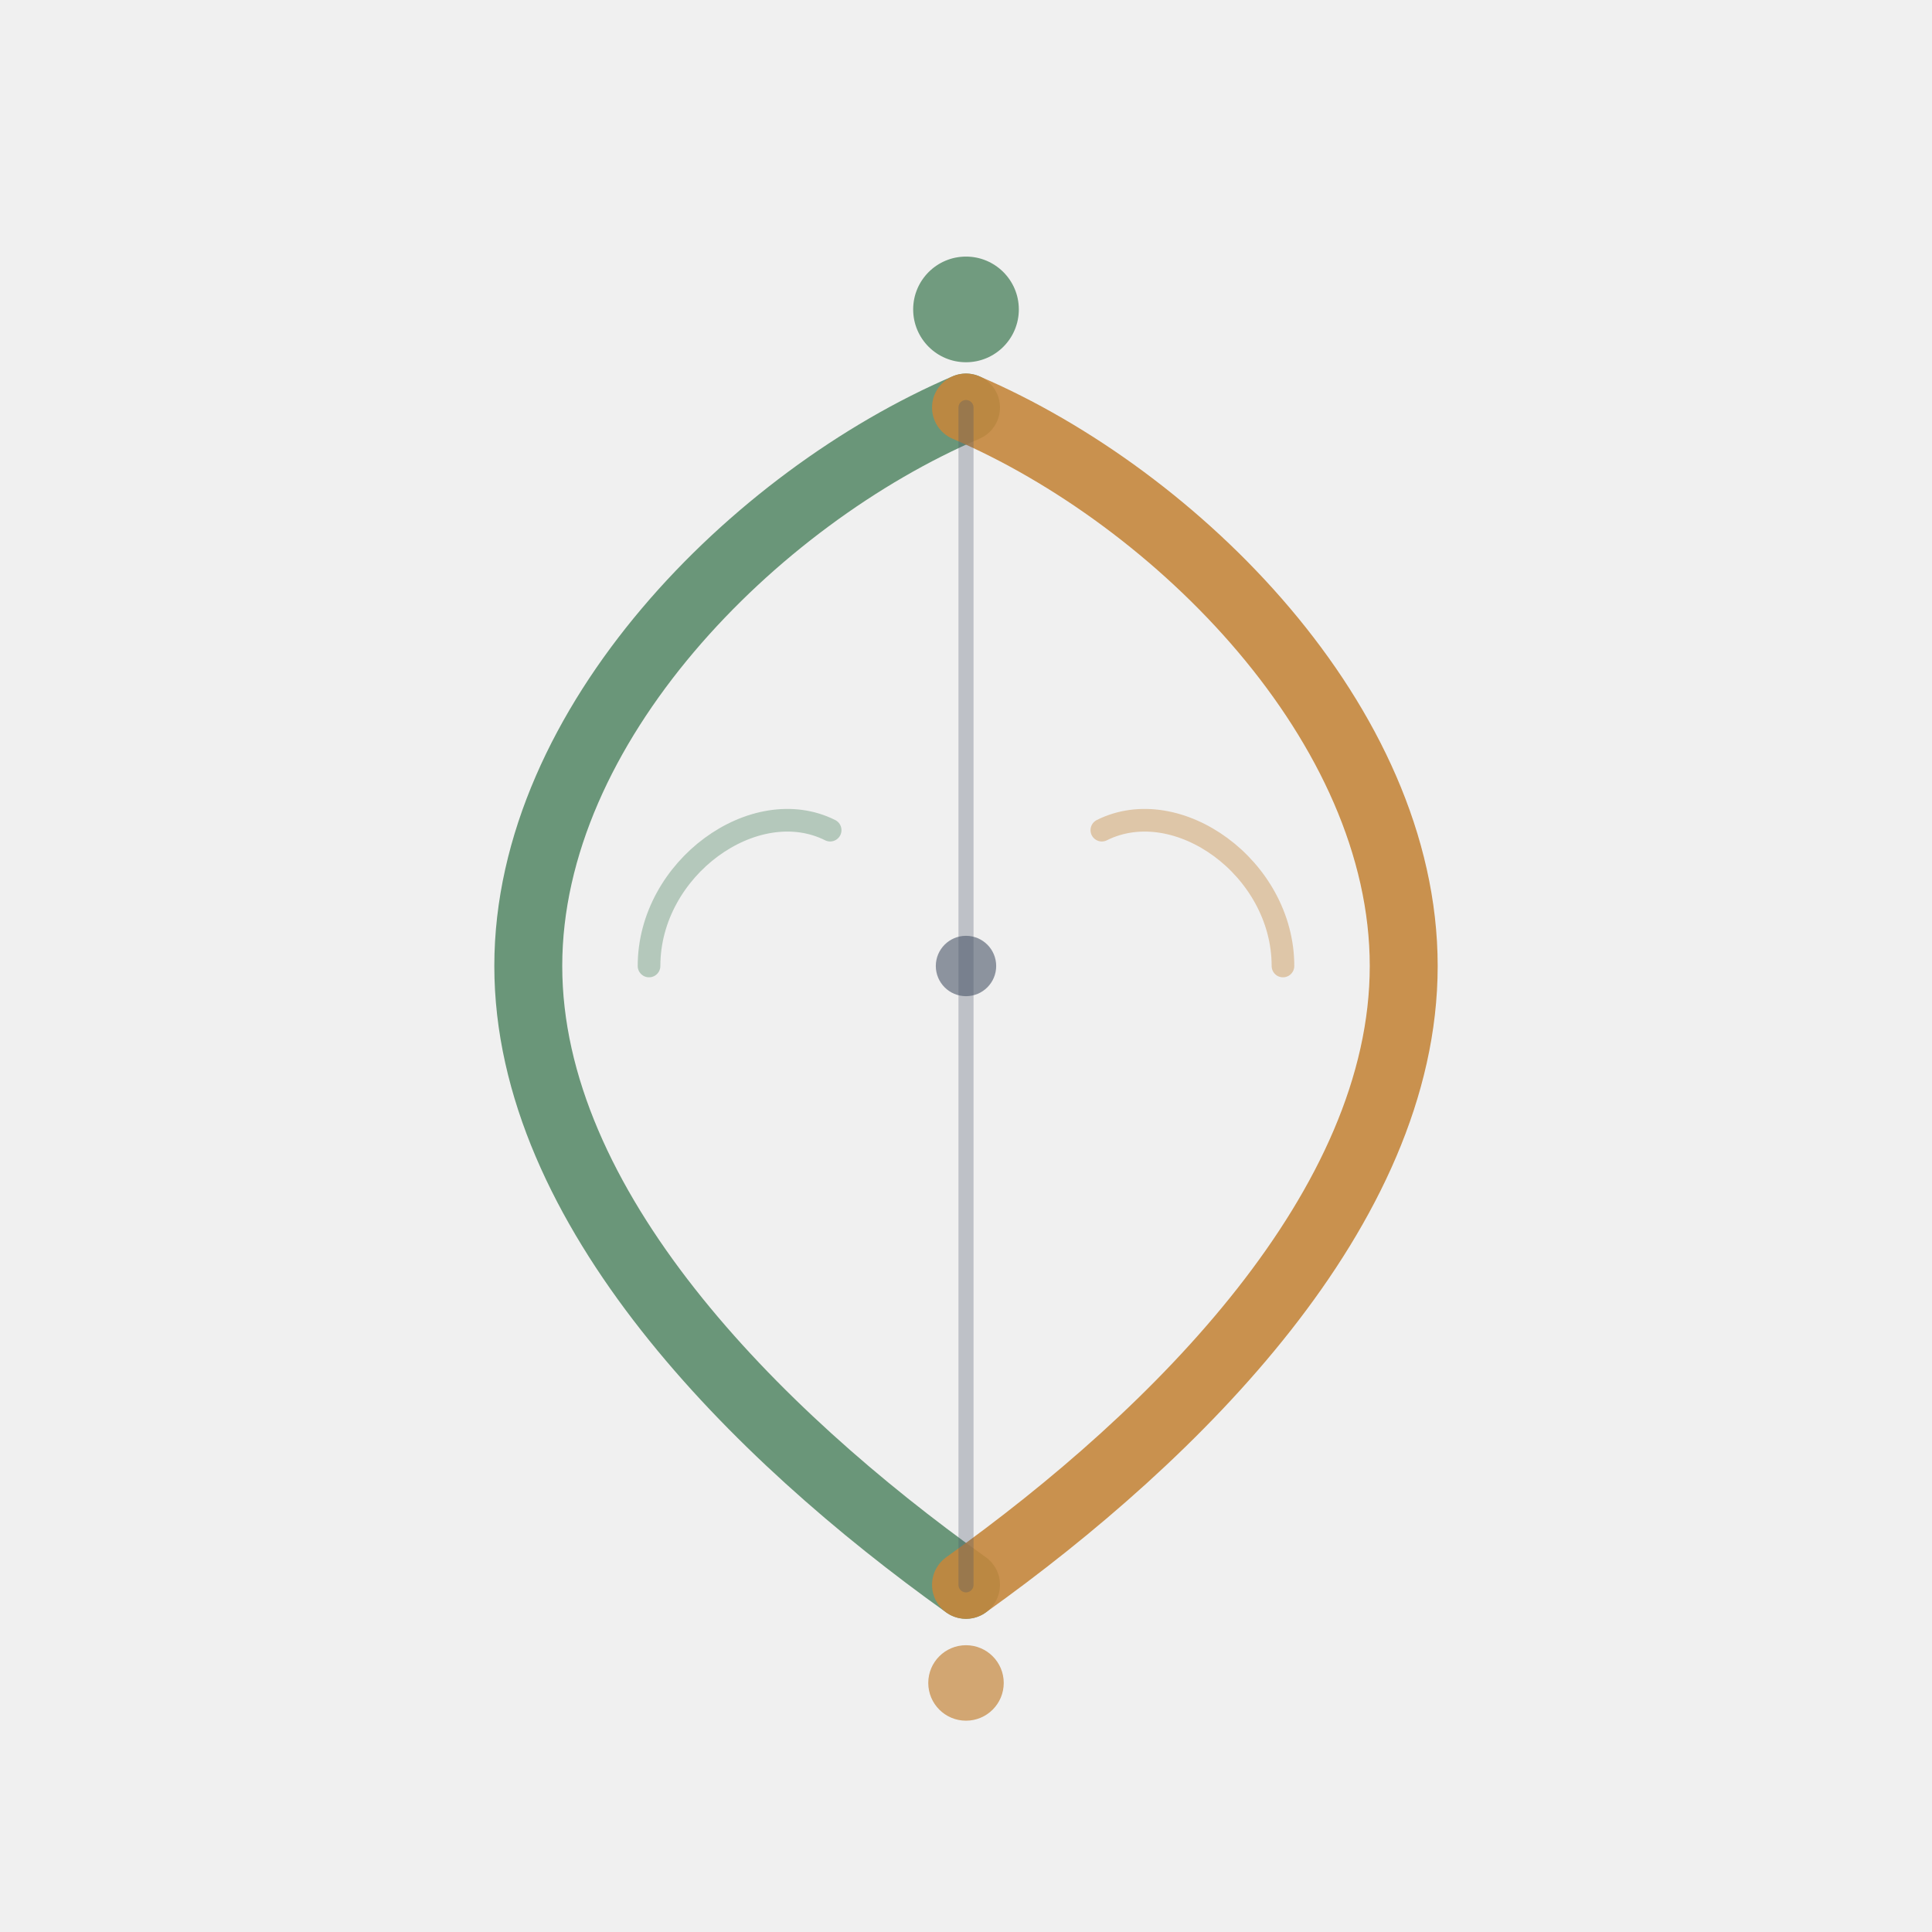
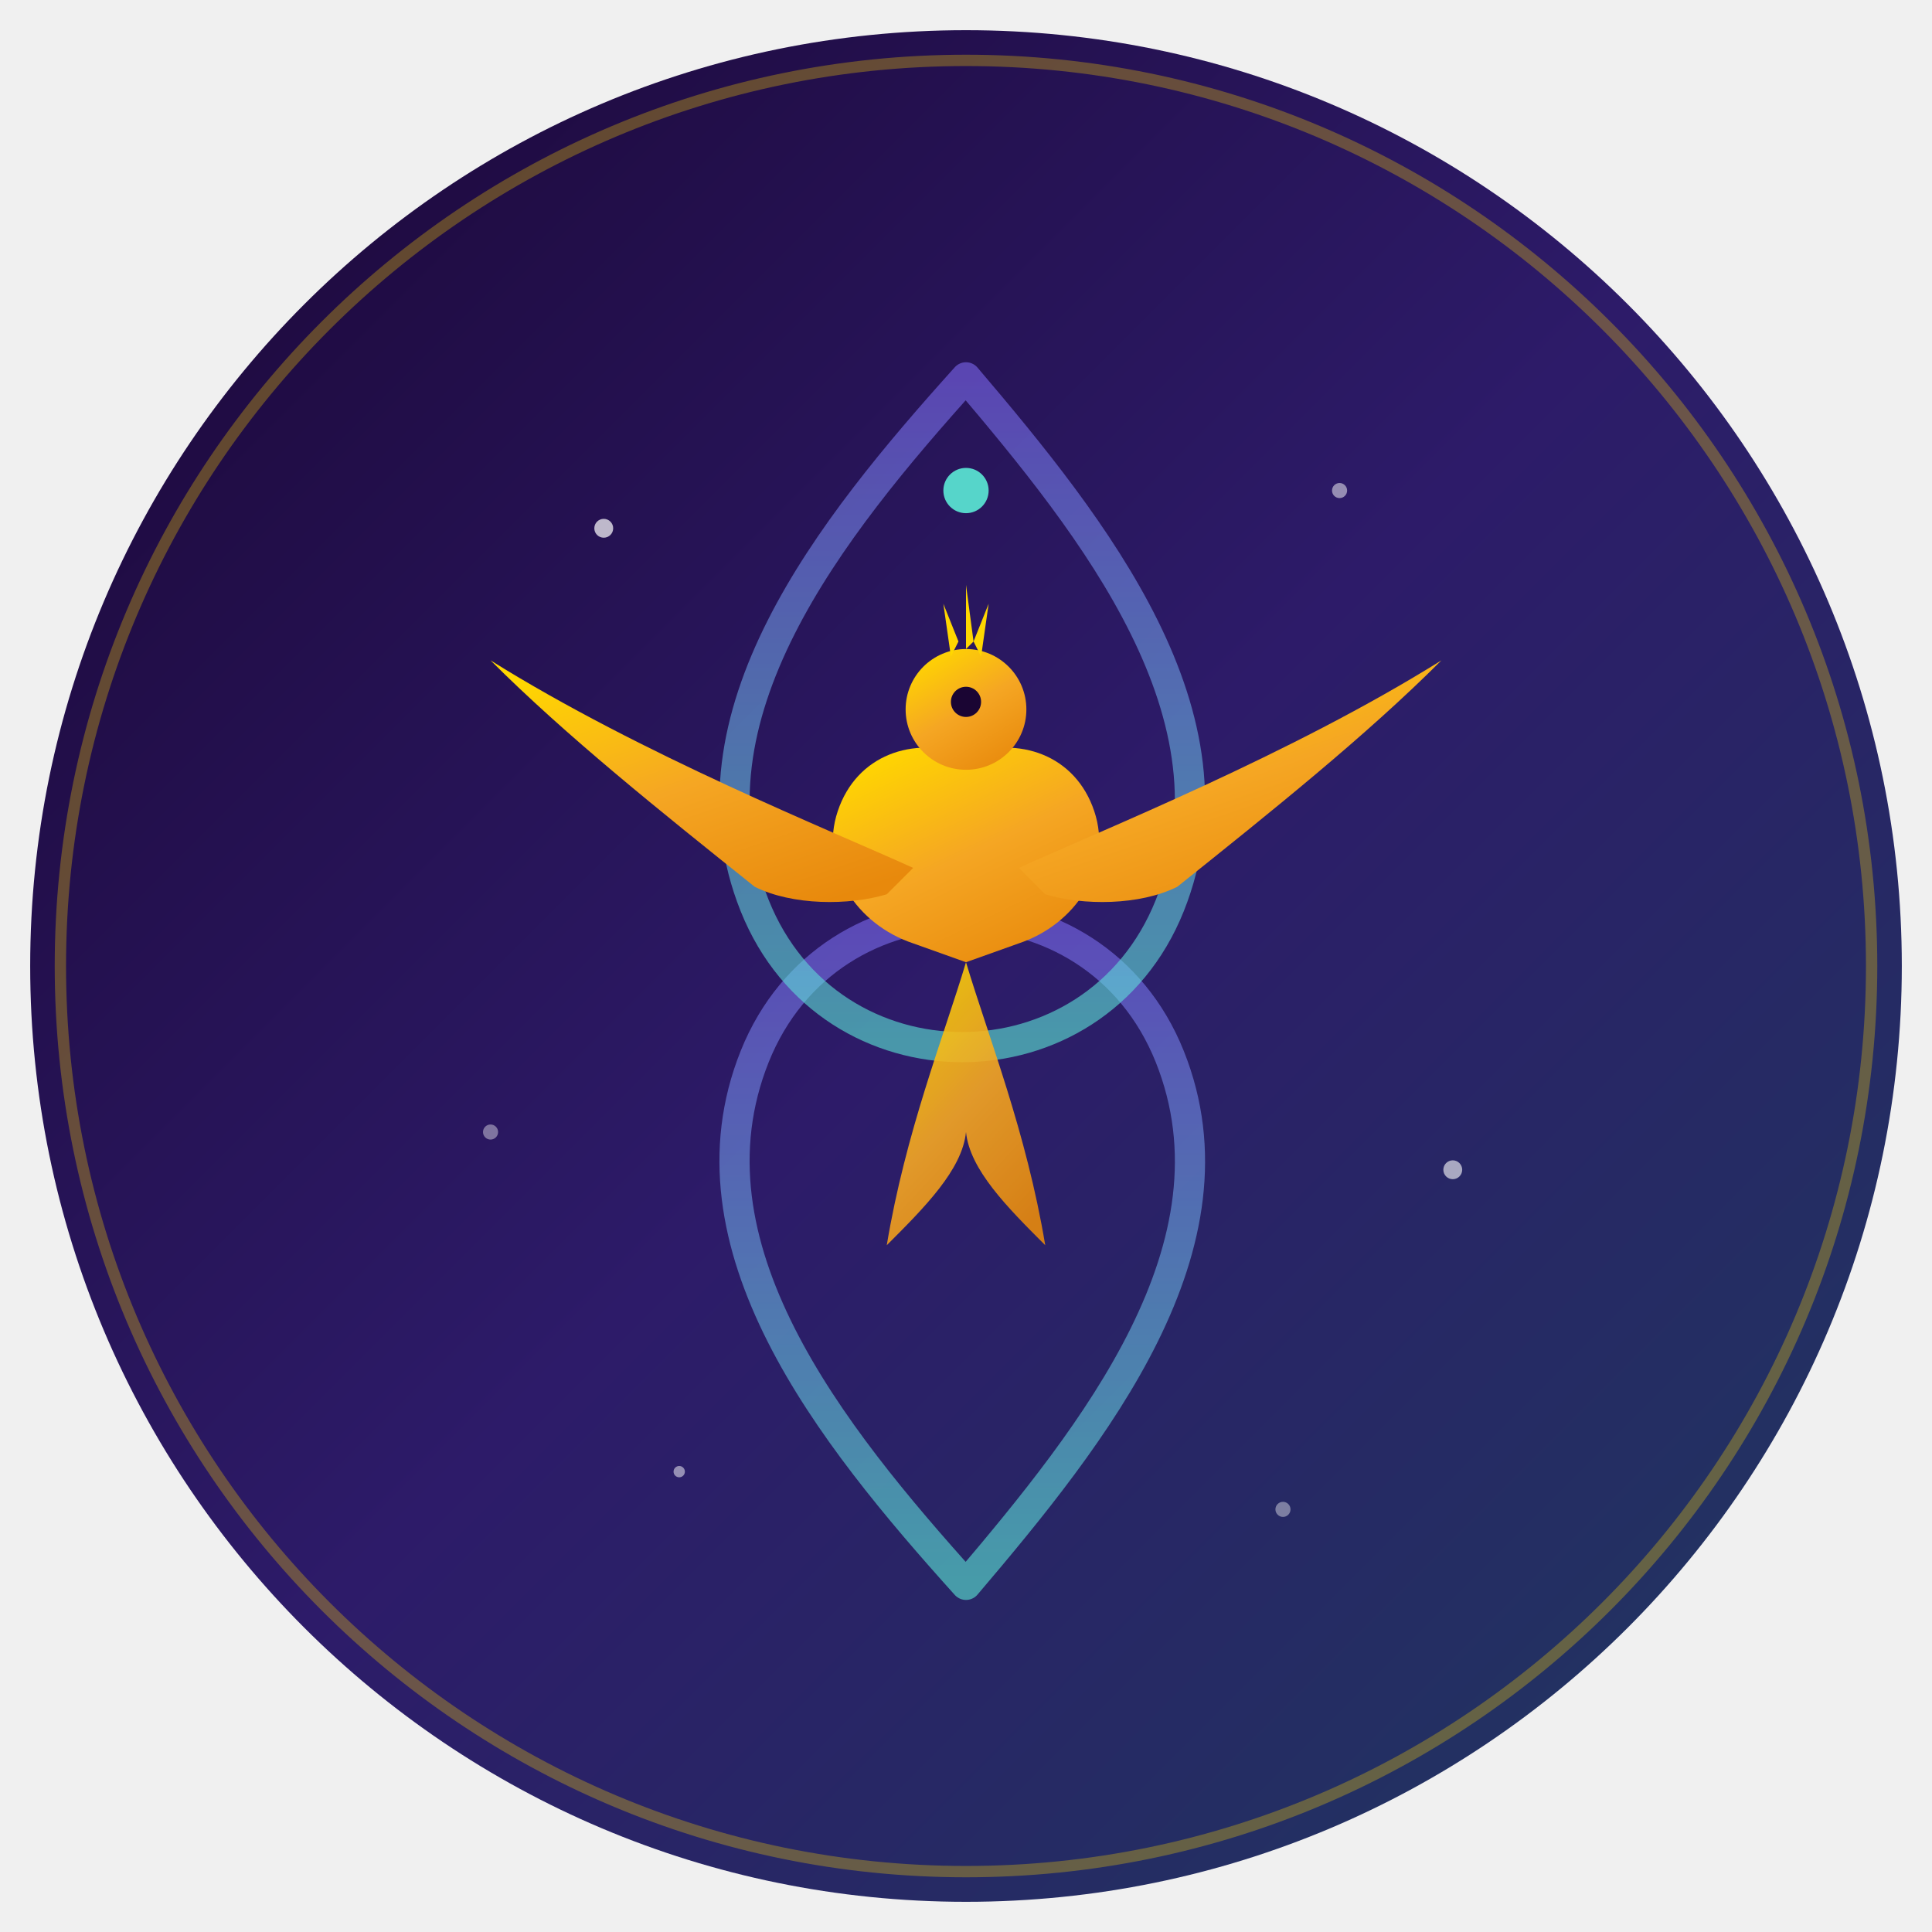
<svg xmlns="http://www.w3.org/2000/svg" viewBox="0 0 512 512" fill="none">
-   <circle cx="256" cy="256" r="248" fill="none" stroke="none" />
-   <path d="M 256 420         C 200 380, 140 320, 140 256         C 140 192, 200 132, 256 108" stroke="#5B8C6B" stroke-width="18" stroke-linecap="round" fill="none" opacity="0.9" />
-   <path d="M 256 420         C 312 380, 372 320, 372 256         C 372 192, 312 132, 256 108" stroke="#C4863C" stroke-width="18" stroke-linecap="round" fill="none" opacity="0.9" />
-   <line x1="256" y1="108" x2="256" y2="420" stroke="#4A5568" stroke-width="4" stroke-linecap="round" opacity="0.3" />
-   <circle cx="256" cy="82" r="14" fill="#5B8C6B" opacity="0.85" />
-   <circle cx="256" cy="446" r="10" fill="#C4863C" opacity="0.7" />
-   <circle cx="256" cy="256" r="8" fill="#4A5568" opacity="0.6" />
-   <path d="M 172 256         C 172 230, 200 210, 220 220" stroke="#5B8C6B" stroke-width="6" stroke-linecap="round" fill="none" opacity="0.4" />
-   <path d="M 340 256         C 340 230, 312 210, 292 220" stroke="#C4863C" stroke-width="6" stroke-linecap="round" fill="none" opacity="0.4" />
+   <defs>
+     <linearGradient id="bgGrad" x1="0%" y1="0%" x2="100%" y2="100%">
+       <stop offset="0%" stop-color="#1a0533" />
+       <stop offset="50%" stop-color="#2d1b69" />
+       <stop offset="100%" stop-color="#1e3a5f" />
+     </linearGradient>
+     <linearGradient id="birdGrad" x1="20%" y1="0%" x2="80%" y2="100%">
+       <stop offset="0%" stop-color="#FFD700" />
+       <stop offset="50%" stop-color="#F5A623" />
+       <stop offset="100%" stop-color="#E8890C" />
+     </linearGradient>
+     <linearGradient id="breathGrad" x1="0%" y1="100%" x2="0%" y2="0%">
+       <stop offset="0%" stop-color="#5BEAD6" />
+       <stop offset="100%" stop-color="#7B68EE" />
+     </linearGradient>
+   </defs>
+   <circle cx="256" cy="256" r="248" fill="url(#bgGrad)" />
+   <circle cx="256" cy="256" r="240" fill="none" stroke="#FFD700" stroke-width="3" opacity="0.3" />
+   <path d="M 256 420        C 220 380, 180 330, 200 280        C 220 230, 290 230, 310 280        C 330 330, 290 380, 256 420" stroke="url(#breathGrad)" stroke-width="8" stroke-linecap="round" fill="none" opacity="0.6" />
+   <path d="M 256 100        C 290 140, 330 190, 310 240        C 290 290, 220 290, 200 240        C 180 190, 220 140, 256 100" stroke="url(#breathGrad)" stroke-width="8" stroke-linecap="round" fill="none" opacity="0.6" />
+   <path d="M 256 200        C 270 195, 285 200, 290 215        C 295 230, 285 245, 270 250        L 256 255        L 242 250        C 227 245, 217 230, 222 215        C 227 200, 242 195, 256 200Z" fill="url(#birdGrad)" />
+   <path d="M 242 230        C 220 220, 170 200, 130 175        C 150 195, 175 215, 200 235        C 210 240, 225 240, 235 237Z" fill="url(#birdGrad)" />
+   <path d="M 270 230        C 292 220, 342 200, 382 175        C 362 195, 337 215, 312 235        C 302 240, 287 240, 277 237Z" fill="url(#birdGrad)" />
+   <path d="M 256 255        C 250 275, 240 300, 235 330        C 245 320, 255 310, 256 300        C 257 310, 267 320, 277 330        C 272 300, 262 275, 256 255Z" fill="url(#birdGrad)" opacity="0.9" />
+   <circle cx="256" cy="188" r="16" fill="url(#birdGrad)" />
+   <circle cx="256" cy="186" r="4" fill="#1a0533" />
+   <path d="M 252 174 L 250 160 L 254 170Z" fill="#FFD700" />
+   <path d="M 256 172 L 256 155 L 258 170Z" fill="#FFD700" />
+   <path d="M 260 174 L 262 160 L 258 170Z" fill="#FFD700" />
+   <circle cx="256" cy="130" r="6" fill="#5BEAD6" opacity="0.9" />
+   <circle cx="160" cy="140" r="2.5" fill="#FFFFFF" opacity="0.7" />
+   <circle cx="355" cy="130" r="2" fill="#FFFFFF" opacity="0.5" />
+   <circle cx="130" cy="300" r="2" fill="#FFFFFF" opacity="0.4" />
+   <circle cx="385" cy="310" r="2.5" fill="#FFFFFF" opacity="0.6" />
+   <circle cx="180" cy="390" r="1.5" fill="#FFFFFF" opacity="0.5" />
+   <circle cx="340" cy="400" r="2" fill="#FFFFFF" opacity="0.4" />
</svg>
